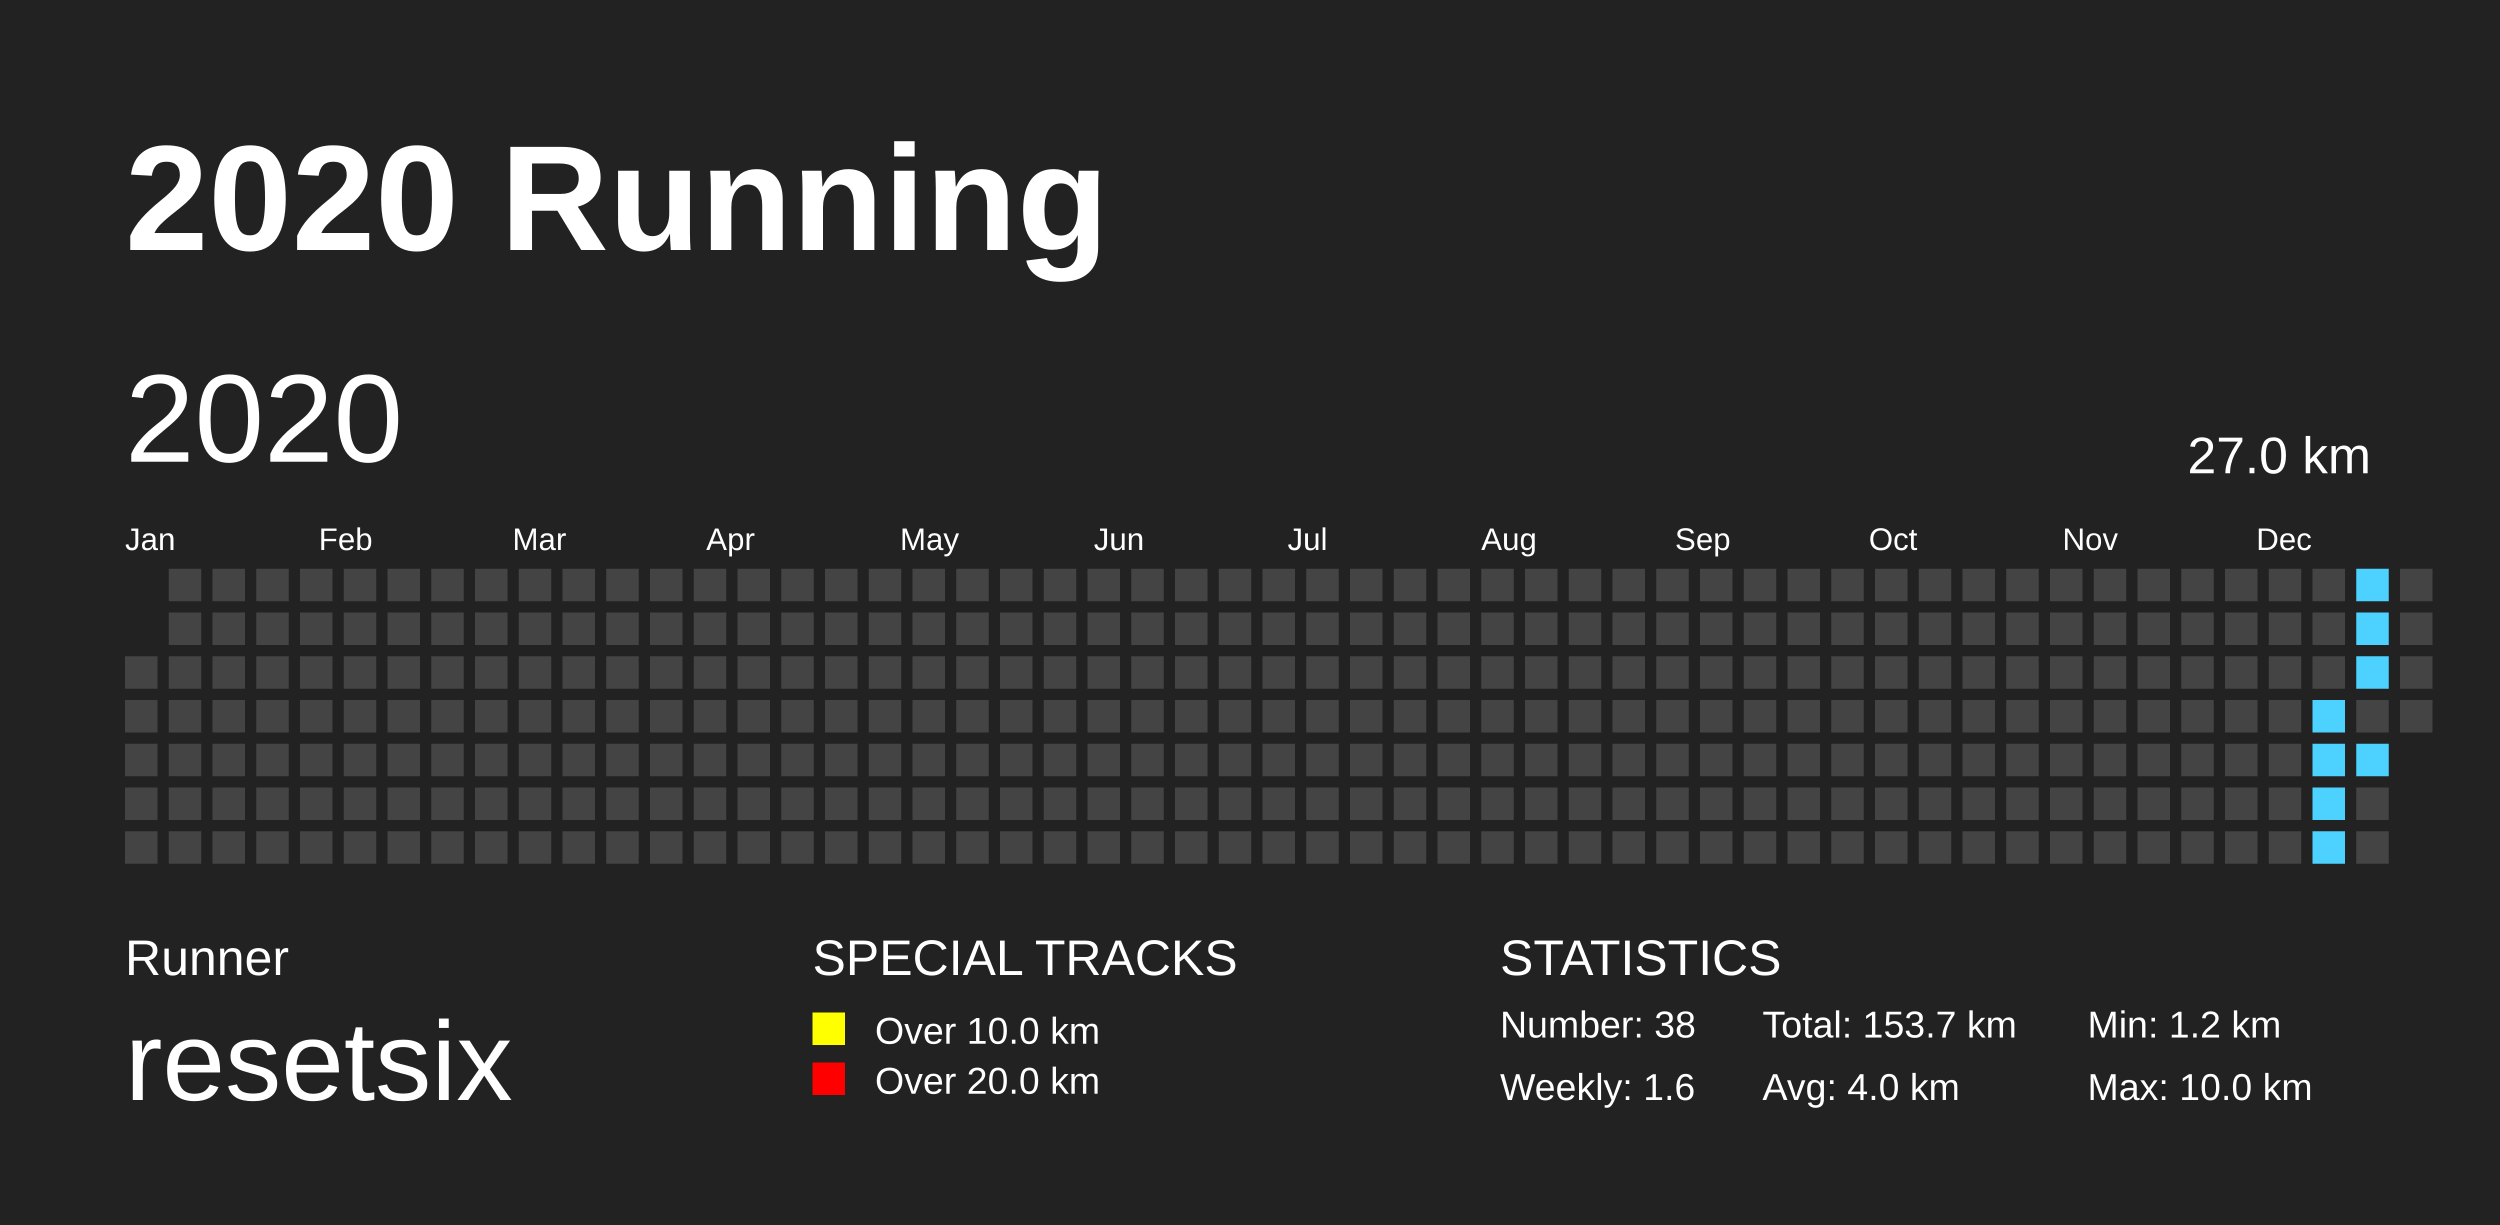
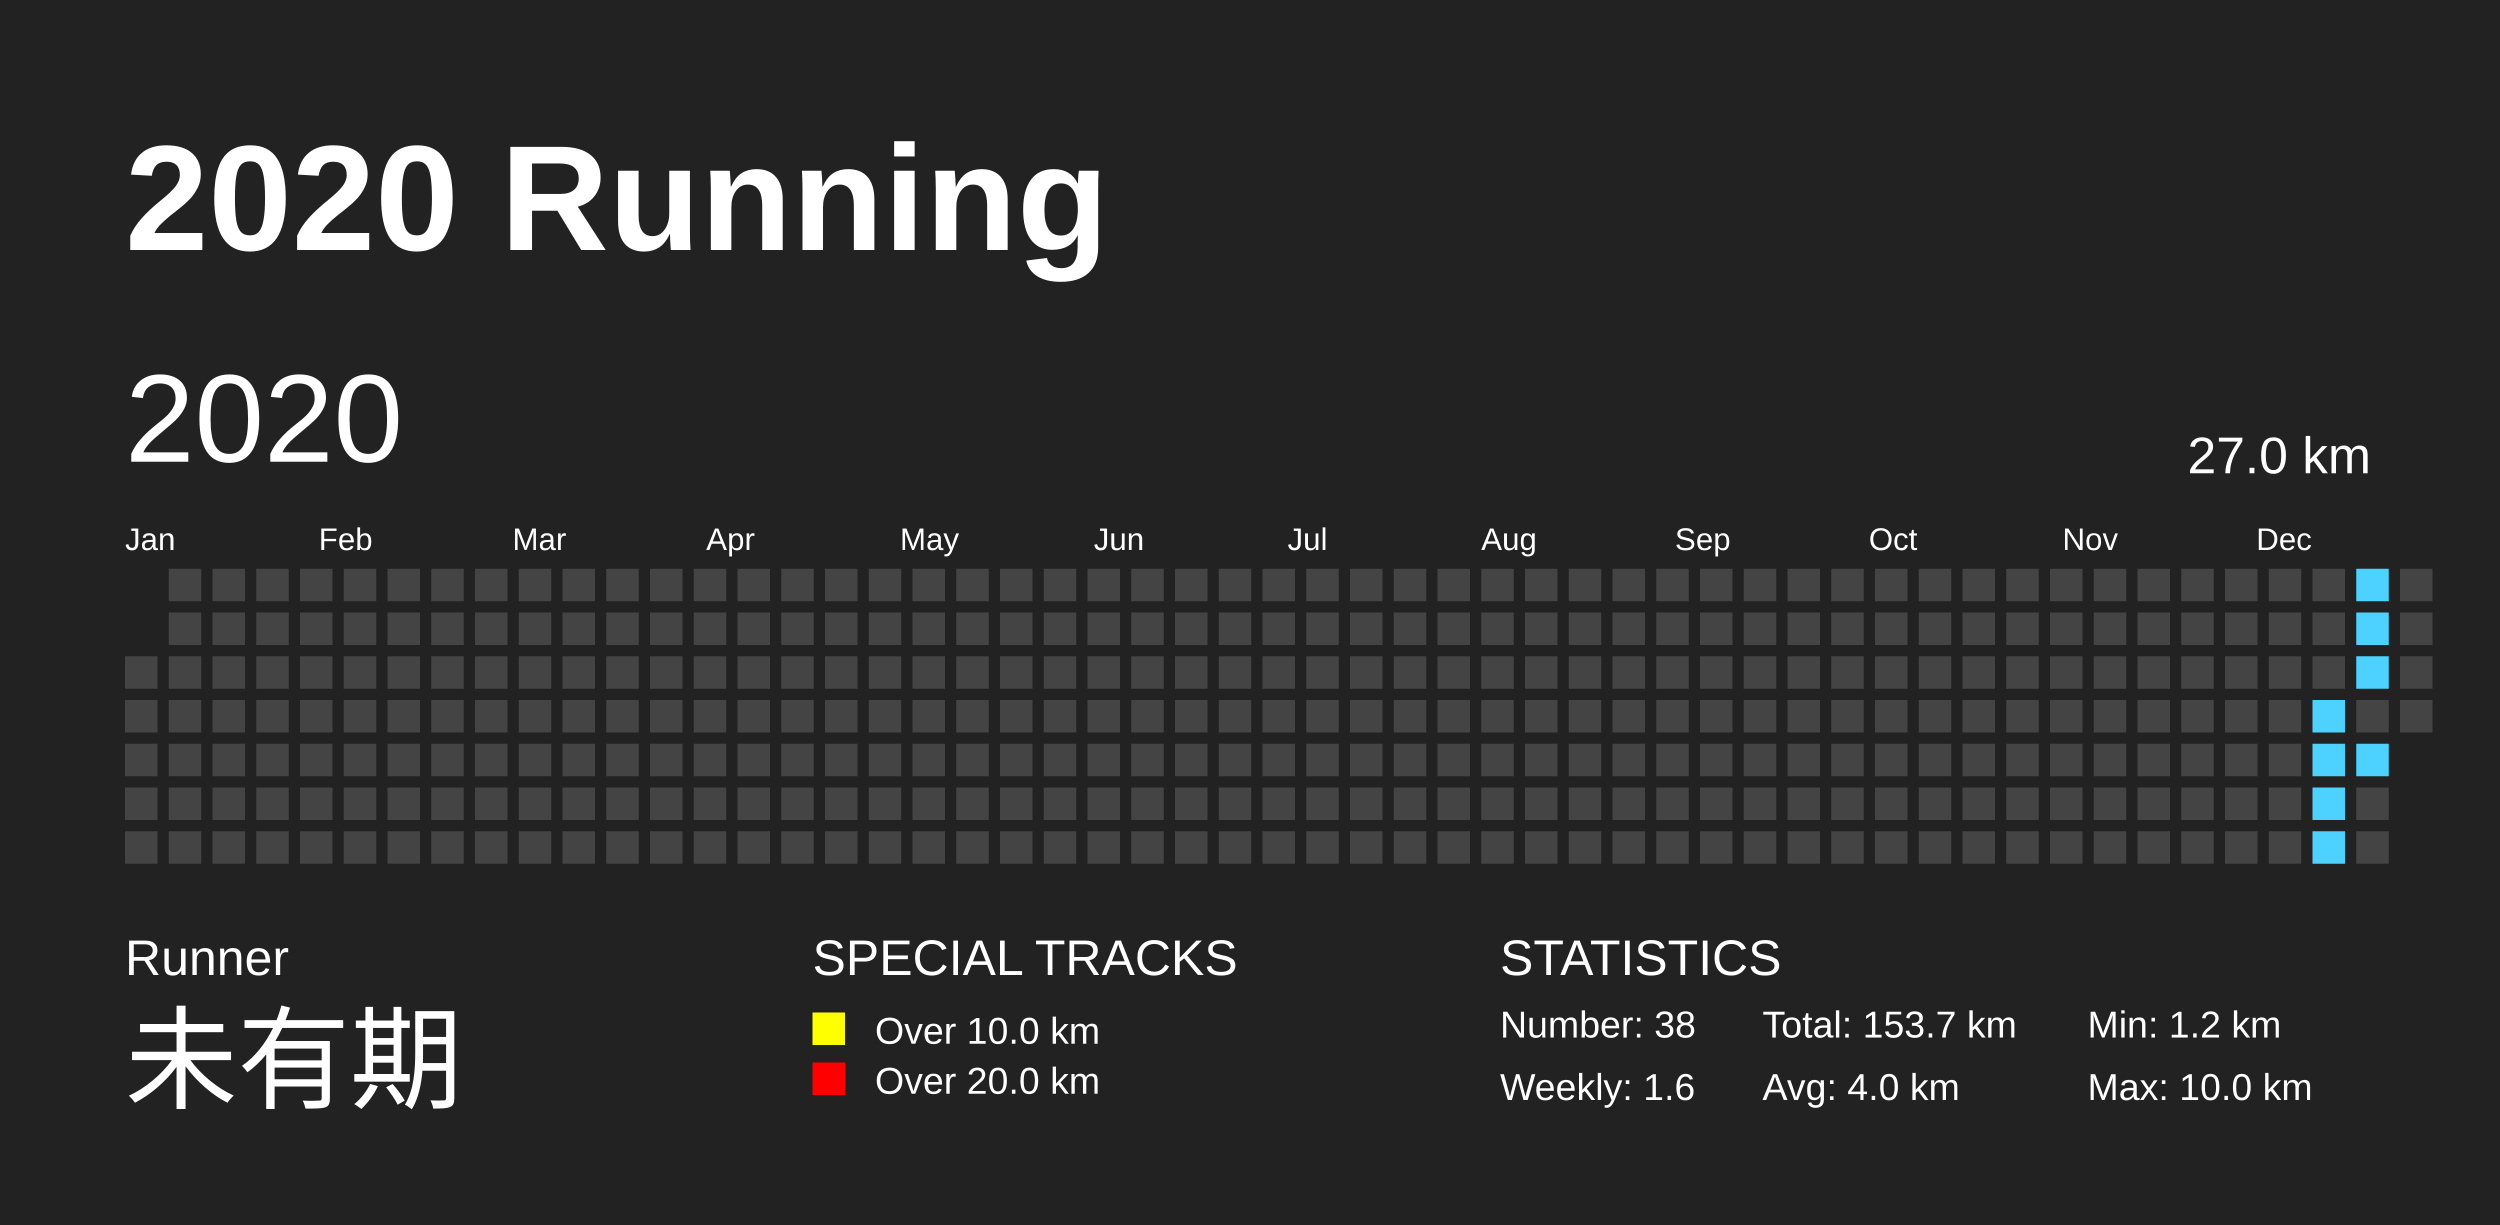
<svg xmlns="http://www.w3.org/2000/svg" baseProfile="full" height="98mm" version="1.1" viewBox="0,0,200,98" width="200mm">
  <defs>
    <pattern height="2" id="indoor-stripe" patternUnits="userSpaceOnUse" width="2">
      <line stroke="white" stroke-opacity="0.45" stroke-width="0.5" x1="0" x2="2" y1="2" y2="0" />
    </pattern>
  </defs>
  <rect fill="#222222" height="98" width="200" x="0" y="0" />
  <text fill="#FFFFFF" style="font-size:12px; font-family:Arial; font-weight:bold;" x="10" y="20">2020 Running</text>
  <text fill="#FFFFFF" style="font-size:4px; font-family:Arial" x="10" y="78">Runner</text>
-   <text fill="#FFFFFF" style="font-size:9px; font-family:Arial" x="10" y="88">resetsix</text>
+   <text fill="#FFFFFF" style="font-size:9px; font-family:Arial" x="10" y="88">未有期</text>
  <text fill="#FFFFFF" style="font-size:4px; font-family:Arial" x="65" y="78">SPECIAL TRACKS</text>
  <rect fill="yellow" height="2.6" width="2.6" x="65" y="81" />
  <text fill="#FFFFFF" style="font-size:3px; font-family:Arial" x="70" y="83.5">Over 10.0 km</text>
  <rect fill="red" height="2.6" width="2.6" x="65" y="85" />
  <text fill="#FFFFFF" style="font-size:3px; font-family:Arial" x="70" y="87.5">Over 20.0 km</text>
  <text fill="#FFFFFF" style="font-size:4px; font-family:Arial" x="120" y="78">STATISTICS</text>
  <text fill="#FFFFFF" style="font-size:3px; font-family:Arial" x="120" y="83">Number: 38</text>
  <text fill="#FFFFFF" style="font-size:3px; font-family:Arial" x="120" y="88">Weekly: 1.6</text>
  <text fill="#FFFFFF" style="font-size:3px; font-family:Arial" x="141" y="83">Total: 153.7 km</text>
  <text fill="#FFFFFF" style="font-size:3px; font-family:Arial" x="141" y="88">Avg: 4.0 km</text>
  <text fill="#FFFFFF" style="font-size:3px; font-family:Arial" x="167" y="83">Min: 1.2 km</text>
  <text fill="#FFFFFF" style="font-size:3px; font-family:Arial" x="167" y="88">Max: 10.0 km</text>
  <text dominant-baseline="hanging" fill="#FFFFFF" style="font-size:10.0px; font-family:Arial;" x="10" y="30">2020</text>
  <text dominant-baseline="hanging" fill="#FFFFFF" style="font-size:4.125px; font-family:Arial;" x="175" y="35">27.0 km</text>
  <text fill="#FFFFFF" style="font-size:2.5px; font-family:Arial" x="10.0" y="44">Jan</text>
  <text fill="#FFFFFF" style="font-size:2.5px; font-family:Arial" x="25.5" y="44">Feb</text>
  <text fill="#FFFFFF" style="font-size:2.5px; font-family:Arial" x="41.0" y="44">Mar</text>
  <text fill="#FFFFFF" style="font-size:2.5px; font-family:Arial" x="56.5" y="44">Apr</text>
  <text fill="#FFFFFF" style="font-size:2.5px; font-family:Arial" x="72.0" y="44">May</text>
  <text fill="#FFFFFF" style="font-size:2.5px; font-family:Arial" x="87.5" y="44">Jun</text>
  <text fill="#FFFFFF" style="font-size:2.5px; font-family:Arial" x="103.0" y="44">Jul</text>
  <text fill="#FFFFFF" style="font-size:2.5px; font-family:Arial" x="118.5" y="44">Aug</text>
  <text fill="#FFFFFF" style="font-size:2.5px; font-family:Arial" x="134.0" y="44">Sep</text>
  <text fill="#FFFFFF" style="font-size:2.5px; font-family:Arial" x="149.5" y="44">Oct</text>
  <text fill="#FFFFFF" style="font-size:2.5px; font-family:Arial" x="165.0" y="44">Nov</text>
  <text fill="#FFFFFF" style="font-size:2.5px; font-family:Arial" x="180.5" y="44">Dec</text>
  <rect fill="#444444" height="2.6" width="2.6" x="10.0" y="52.5" />
  <rect fill="#444444" height="2.6" width="2.6" x="10.0" y="56.0" />
  <rect fill="#444444" height="2.6" width="2.6" x="10.0" y="59.5" />
  <rect fill="#444444" height="2.6" width="2.6" x="10.0" y="63.0" />
  <rect fill="#444444" height="2.6" width="2.6" x="10.0" y="66.5" />
  <rect fill="#444444" height="2.6" width="2.6" x="13.5" y="45.5" />
  <rect fill="#444444" height="2.6" width="2.6" x="13.5" y="49.0" />
  <rect fill="#444444" height="2.6" width="2.6" x="13.5" y="52.5" />
  <rect fill="#444444" height="2.6" width="2.6" x="13.5" y="56.0" />
  <rect fill="#444444" height="2.6" width="2.6" x="13.5" y="59.5" />
  <rect fill="#444444" height="2.6" width="2.6" x="13.5" y="63.0" />
  <rect fill="#444444" height="2.6" width="2.6" x="13.5" y="66.5" />
  <rect fill="#444444" height="2.6" width="2.6" x="17.0" y="45.5" />
  <rect fill="#444444" height="2.6" width="2.6" x="17.0" y="49.0" />
  <rect fill="#444444" height="2.6" width="2.6" x="17.0" y="52.5" />
  <rect fill="#444444" height="2.6" width="2.6" x="17.0" y="56.0" />
  <rect fill="#444444" height="2.6" width="2.6" x="17.0" y="59.5" />
  <rect fill="#444444" height="2.6" width="2.6" x="17.0" y="63.0" />
  <rect fill="#444444" height="2.6" width="2.6" x="17.0" y="66.5" />
  <rect fill="#444444" height="2.6" width="2.6" x="20.5" y="45.5" />
  <rect fill="#444444" height="2.6" width="2.6" x="20.5" y="49.0" />
  <rect fill="#444444" height="2.6" width="2.6" x="20.5" y="52.5" />
  <rect fill="#444444" height="2.6" width="2.6" x="20.5" y="56.0" />
  <rect fill="#444444" height="2.6" width="2.6" x="20.5" y="59.5" />
  <rect fill="#444444" height="2.6" width="2.6" x="20.5" y="63.0" />
  <rect fill="#444444" height="2.6" width="2.6" x="20.5" y="66.5" />
  <rect fill="#444444" height="2.6" width="2.6" x="24.0" y="45.5" />
  <rect fill="#444444" height="2.6" width="2.6" x="24.0" y="49.0" />
  <rect fill="#444444" height="2.6" width="2.6" x="24.0" y="52.5" />
  <rect fill="#444444" height="2.6" width="2.6" x="24.0" y="56.0" />
  <rect fill="#444444" height="2.6" width="2.6" x="24.0" y="59.5" />
  <rect fill="#444444" height="2.6" width="2.6" x="24.0" y="63.0" />
  <rect fill="#444444" height="2.6" width="2.6" x="24.0" y="66.5" />
  <rect fill="#444444" height="2.6" width="2.6" x="27.5" y="45.5" />
  <rect fill="#444444" height="2.6" width="2.6" x="27.5" y="49.0" />
  <rect fill="#444444" height="2.6" width="2.6" x="27.5" y="52.5" />
  <rect fill="#444444" height="2.6" width="2.6" x="27.5" y="56.0" />
  <rect fill="#444444" height="2.6" width="2.6" x="27.5" y="59.5" />
  <rect fill="#444444" height="2.6" width="2.6" x="27.5" y="63.0" />
  <rect fill="#444444" height="2.6" width="2.6" x="27.5" y="66.5" />
  <rect fill="#444444" height="2.6" width="2.6" x="31.0" y="45.5" />
  <rect fill="#444444" height="2.6" width="2.6" x="31.0" y="49.0" />
  <rect fill="#444444" height="2.6" width="2.6" x="31.0" y="52.5" />
  <rect fill="#444444" height="2.6" width="2.6" x="31.0" y="56.0" />
  <rect fill="#444444" height="2.6" width="2.6" x="31.0" y="59.5" />
  <rect fill="#444444" height="2.6" width="2.6" x="31.0" y="63.0" />
  <rect fill="#444444" height="2.6" width="2.6" x="31.0" y="66.5" />
  <rect fill="#444444" height="2.6" width="2.6" x="34.5" y="45.5" />
  <rect fill="#444444" height="2.6" width="2.6" x="34.5" y="49.0" />
  <rect fill="#444444" height="2.6" width="2.6" x="34.5" y="52.5" />
  <rect fill="#444444" height="2.6" width="2.6" x="34.5" y="56.0" />
  <rect fill="#444444" height="2.6" width="2.6" x="34.5" y="59.5" />
  <rect fill="#444444" height="2.6" width="2.6" x="34.5" y="63.0" />
  <rect fill="#444444" height="2.6" width="2.6" x="34.5" y="66.5" />
  <rect fill="#444444" height="2.6" width="2.6" x="38.0" y="45.5" />
  <rect fill="#444444" height="2.6" width="2.6" x="38.0" y="49.0" />
  <rect fill="#444444" height="2.6" width="2.6" x="38.0" y="52.5" />
  <rect fill="#444444" height="2.6" width="2.6" x="38.0" y="56.0" />
  <rect fill="#444444" height="2.6" width="2.6" x="38.0" y="59.5" />
  <rect fill="#444444" height="2.6" width="2.6" x="38.0" y="63.0" />
  <rect fill="#444444" height="2.6" width="2.6" x="38.0" y="66.5" />
  <rect fill="#444444" height="2.6" width="2.6" x="41.5" y="45.5" />
  <rect fill="#444444" height="2.6" width="2.6" x="41.5" y="49.0" />
  <rect fill="#444444" height="2.6" width="2.6" x="41.5" y="52.5" />
  <rect fill="#444444" height="2.6" width="2.6" x="41.5" y="56.0" />
  <rect fill="#444444" height="2.6" width="2.6" x="41.5" y="59.5" />
  <rect fill="#444444" height="2.6" width="2.6" x="41.5" y="63.0" />
  <rect fill="#444444" height="2.6" width="2.6" x="41.5" y="66.5" />
  <rect fill="#444444" height="2.6" width="2.6" x="45.0" y="45.5" />
  <rect fill="#444444" height="2.6" width="2.6" x="45.0" y="49.0" />
  <rect fill="#444444" height="2.6" width="2.6" x="45.0" y="52.5" />
  <rect fill="#444444" height="2.6" width="2.6" x="45.0" y="56.0" />
  <rect fill="#444444" height="2.6" width="2.6" x="45.0" y="59.5" />
  <rect fill="#444444" height="2.6" width="2.6" x="45.0" y="63.0" />
  <rect fill="#444444" height="2.6" width="2.6" x="45.0" y="66.5" />
  <rect fill="#444444" height="2.6" width="2.6" x="48.5" y="45.5" />
  <rect fill="#444444" height="2.6" width="2.6" x="48.5" y="49.0" />
  <rect fill="#444444" height="2.6" width="2.6" x="48.5" y="52.5" />
  <rect fill="#444444" height="2.6" width="2.6" x="48.5" y="56.0" />
  <rect fill="#444444" height="2.6" width="2.6" x="48.5" y="59.5" />
  <rect fill="#444444" height="2.6" width="2.6" x="48.5" y="63.0" />
  <rect fill="#444444" height="2.6" width="2.6" x="48.5" y="66.5" />
  <rect fill="#444444" height="2.6" width="2.6" x="52.0" y="45.5" />
  <rect fill="#444444" height="2.6" width="2.6" x="52.0" y="49.0" />
  <rect fill="#444444" height="2.6" width="2.6" x="52.0" y="52.5" />
  <rect fill="#444444" height="2.6" width="2.6" x="52.0" y="56.0" />
  <rect fill="#444444" height="2.6" width="2.6" x="52.0" y="59.5" />
  <rect fill="#444444" height="2.6" width="2.6" x="52.0" y="63.0" />
  <rect fill="#444444" height="2.6" width="2.6" x="52.0" y="66.5" />
  <rect fill="#444444" height="2.6" width="2.6" x="55.5" y="45.5" />
  <rect fill="#444444" height="2.6" width="2.6" x="55.5" y="49.0" />
  <rect fill="#444444" height="2.6" width="2.6" x="55.5" y="52.5" />
  <rect fill="#444444" height="2.6" width="2.6" x="55.5" y="56.0" />
  <rect fill="#444444" height="2.6" width="2.6" x="55.5" y="59.5" />
  <rect fill="#444444" height="2.6" width="2.6" x="55.5" y="63.0" />
  <rect fill="#444444" height="2.6" width="2.6" x="55.5" y="66.5" />
  <rect fill="#444444" height="2.6" width="2.6" x="59.0" y="45.5" />
  <rect fill="#444444" height="2.6" width="2.6" x="59.0" y="49.0" />
  <rect fill="#444444" height="2.6" width="2.6" x="59.0" y="52.5" />
  <rect fill="#444444" height="2.6" width="2.6" x="59.0" y="56.0" />
  <rect fill="#444444" height="2.6" width="2.6" x="59.0" y="59.5" />
  <rect fill="#444444" height="2.6" width="2.6" x="59.0" y="63.0" />
  <rect fill="#444444" height="2.6" width="2.6" x="59.0" y="66.5" />
  <rect fill="#444444" height="2.6" width="2.6" x="62.5" y="45.5" />
  <rect fill="#444444" height="2.6" width="2.6" x="62.5" y="49.0" />
  <rect fill="#444444" height="2.6" width="2.6" x="62.5" y="52.5" />
  <rect fill="#444444" height="2.6" width="2.6" x="62.5" y="56.0" />
  <rect fill="#444444" height="2.6" width="2.6" x="62.5" y="59.5" />
  <rect fill="#444444" height="2.6" width="2.6" x="62.5" y="63.0" />
  <rect fill="#444444" height="2.6" width="2.6" x="62.5" y="66.5" />
  <rect fill="#444444" height="2.6" width="2.6" x="66.0" y="45.5" />
  <rect fill="#444444" height="2.6" width="2.6" x="66.0" y="49.0" />
  <rect fill="#444444" height="2.6" width="2.6" x="66.0" y="52.5" />
  <rect fill="#444444" height="2.6" width="2.6" x="66.0" y="56.0" />
  <rect fill="#444444" height="2.6" width="2.6" x="66.0" y="59.5" />
  <rect fill="#444444" height="2.6" width="2.6" x="66.0" y="63.0" />
  <rect fill="#444444" height="2.6" width="2.6" x="66.0" y="66.5" />
  <rect fill="#444444" height="2.6" width="2.6" x="69.5" y="45.5" />
  <rect fill="#444444" height="2.6" width="2.6" x="69.5" y="49.0" />
  <rect fill="#444444" height="2.6" width="2.6" x="69.5" y="52.5" />
  <rect fill="#444444" height="2.6" width="2.6" x="69.5" y="56.0" />
  <rect fill="#444444" height="2.6" width="2.6" x="69.5" y="59.5" />
  <rect fill="#444444" height="2.6" width="2.6" x="69.5" y="63.0" />
  <rect fill="#444444" height="2.6" width="2.6" x="69.5" y="66.5" />
  <rect fill="#444444" height="2.6" width="2.6" x="73.0" y="45.5" />
  <rect fill="#444444" height="2.6" width="2.6" x="73.0" y="49.0" />
  <rect fill="#444444" height="2.6" width="2.6" x="73.0" y="52.5" />
  <rect fill="#444444" height="2.6" width="2.6" x="73.0" y="56.0" />
  <rect fill="#444444" height="2.6" width="2.6" x="73.0" y="59.5" />
  <rect fill="#444444" height="2.6" width="2.6" x="73.0" y="63.0" />
  <rect fill="#444444" height="2.6" width="2.6" x="73.0" y="66.5" />
  <rect fill="#444444" height="2.6" width="2.6" x="76.5" y="45.5" />
  <rect fill="#444444" height="2.6" width="2.6" x="76.5" y="49.0" />
  <rect fill="#444444" height="2.6" width="2.6" x="76.5" y="52.5" />
  <rect fill="#444444" height="2.6" width="2.6" x="76.5" y="56.0" />
  <rect fill="#444444" height="2.6" width="2.6" x="76.5" y="59.5" />
  <rect fill="#444444" height="2.6" width="2.6" x="76.5" y="63.0" />
  <rect fill="#444444" height="2.6" width="2.6" x="76.5" y="66.5" />
  <rect fill="#444444" height="2.6" width="2.6" x="80.0" y="45.5" />
  <rect fill="#444444" height="2.6" width="2.6" x="80.0" y="49.0" />
  <rect fill="#444444" height="2.6" width="2.6" x="80.0" y="52.5" />
  <rect fill="#444444" height="2.6" width="2.6" x="80.0" y="56.0" />
  <rect fill="#444444" height="2.6" width="2.6" x="80.0" y="59.5" />
  <rect fill="#444444" height="2.6" width="2.6" x="80.0" y="63.0" />
  <rect fill="#444444" height="2.6" width="2.6" x="80.0" y="66.5" />
  <rect fill="#444444" height="2.6" width="2.6" x="83.5" y="45.5" />
  <rect fill="#444444" height="2.6" width="2.6" x="83.5" y="49.0" />
  <rect fill="#444444" height="2.6" width="2.6" x="83.5" y="52.5" />
  <rect fill="#444444" height="2.6" width="2.6" x="83.5" y="56.0" />
  <rect fill="#444444" height="2.6" width="2.6" x="83.5" y="59.5" />
  <rect fill="#444444" height="2.6" width="2.6" x="83.5" y="63.0" />
  <rect fill="#444444" height="2.6" width="2.6" x="83.5" y="66.5" />
  <rect fill="#444444" height="2.6" width="2.6" x="87.0" y="45.5" />
  <rect fill="#444444" height="2.6" width="2.6" x="87.0" y="49.0" />
  <rect fill="#444444" height="2.6" width="2.6" x="87.0" y="52.5" />
  <rect fill="#444444" height="2.6" width="2.6" x="87.0" y="56.0" />
  <rect fill="#444444" height="2.6" width="2.6" x="87.0" y="59.5" />
  <rect fill="#444444" height="2.6" width="2.6" x="87.0" y="63.0" />
  <rect fill="#444444" height="2.6" width="2.6" x="87.0" y="66.5" />
  <rect fill="#444444" height="2.6" width="2.6" x="90.5" y="45.5" />
  <rect fill="#444444" height="2.6" width="2.6" x="90.5" y="49.0" />
  <rect fill="#444444" height="2.6" width="2.6" x="90.5" y="52.5" />
  <rect fill="#444444" height="2.6" width="2.6" x="90.5" y="56.0" />
  <rect fill="#444444" height="2.6" width="2.6" x="90.5" y="59.5" />
  <rect fill="#444444" height="2.6" width="2.6" x="90.5" y="63.0" />
  <rect fill="#444444" height="2.6" width="2.6" x="90.5" y="66.5" />
  <rect fill="#444444" height="2.6" width="2.6" x="94.0" y="45.5" />
  <rect fill="#444444" height="2.6" width="2.6" x="94.0" y="49.0" />
  <rect fill="#444444" height="2.6" width="2.6" x="94.0" y="52.5" />
  <rect fill="#444444" height="2.6" width="2.6" x="94.0" y="56.0" />
  <rect fill="#444444" height="2.6" width="2.6" x="94.0" y="59.5" />
  <rect fill="#444444" height="2.6" width="2.6" x="94.0" y="63.0" />
  <rect fill="#444444" height="2.6" width="2.6" x="94.0" y="66.5" />
  <rect fill="#444444" height="2.6" width="2.6" x="97.5" y="45.5" />
  <rect fill="#444444" height="2.6" width="2.6" x="97.5" y="49.0" />
  <rect fill="#444444" height="2.6" width="2.6" x="97.5" y="52.5" />
  <rect fill="#444444" height="2.6" width="2.6" x="97.5" y="56.0" />
  <rect fill="#444444" height="2.6" width="2.6" x="97.5" y="59.5" />
  <rect fill="#444444" height="2.6" width="2.6" x="97.5" y="63.0" />
  <rect fill="#444444" height="2.6" width="2.6" x="97.5" y="66.5" />
  <rect fill="#444444" height="2.6" width="2.6" x="101.0" y="45.5" />
  <rect fill="#444444" height="2.6" width="2.6" x="101.0" y="49.0" />
  <rect fill="#444444" height="2.6" width="2.6" x="101.0" y="52.5" />
  <rect fill="#444444" height="2.6" width="2.6" x="101.0" y="56.0" />
  <rect fill="#444444" height="2.6" width="2.6" x="101.0" y="59.5" />
  <rect fill="#444444" height="2.6" width="2.6" x="101.0" y="63.0" />
  <rect fill="#444444" height="2.6" width="2.6" x="101.0" y="66.5" />
  <rect fill="#444444" height="2.6" width="2.6" x="104.5" y="45.5" />
  <rect fill="#444444" height="2.6" width="2.6" x="104.5" y="49.0" />
  <rect fill="#444444" height="2.6" width="2.6" x="104.5" y="52.5" />
  <rect fill="#444444" height="2.6" width="2.6" x="104.5" y="56.0" />
  <rect fill="#444444" height="2.6" width="2.6" x="104.5" y="59.5" />
  <rect fill="#444444" height="2.6" width="2.6" x="104.5" y="63.0" />
  <rect fill="#444444" height="2.6" width="2.6" x="104.5" y="66.5" />
  <rect fill="#444444" height="2.6" width="2.6" x="108.0" y="45.5" />
  <rect fill="#444444" height="2.6" width="2.6" x="108.0" y="49.0" />
  <rect fill="#444444" height="2.6" width="2.6" x="108.0" y="52.5" />
  <rect fill="#444444" height="2.6" width="2.6" x="108.0" y="56.0" />
  <rect fill="#444444" height="2.6" width="2.6" x="108.0" y="59.5" />
  <rect fill="#444444" height="2.6" width="2.6" x="108.0" y="63.0" />
  <rect fill="#444444" height="2.6" width="2.6" x="108.0" y="66.5" />
  <rect fill="#444444" height="2.6" width="2.6" x="111.5" y="45.5" />
  <rect fill="#444444" height="2.6" width="2.6" x="111.5" y="49.0" />
  <rect fill="#444444" height="2.6" width="2.6" x="111.5" y="52.5" />
  <rect fill="#444444" height="2.6" width="2.6" x="111.5" y="56.0" />
  <rect fill="#444444" height="2.6" width="2.6" x="111.5" y="59.5" />
  <rect fill="#444444" height="2.6" width="2.6" x="111.5" y="63.0" />
  <rect fill="#444444" height="2.6" width="2.6" x="111.5" y="66.5" />
  <rect fill="#444444" height="2.6" width="2.6" x="115.0" y="45.5" />
  <rect fill="#444444" height="2.6" width="2.6" x="115.0" y="49.0" />
  <rect fill="#444444" height="2.6" width="2.6" x="115.0" y="52.5" />
  <rect fill="#444444" height="2.6" width="2.6" x="115.0" y="56.0" />
  <rect fill="#444444" height="2.6" width="2.6" x="115.0" y="59.5" />
  <rect fill="#444444" height="2.6" width="2.6" x="115.0" y="63.0" />
  <rect fill="#444444" height="2.6" width="2.6" x="115.0" y="66.5" />
  <rect fill="#444444" height="2.6" width="2.6" x="118.5" y="45.5" />
  <rect fill="#444444" height="2.6" width="2.6" x="118.5" y="49.0" />
  <rect fill="#444444" height="2.6" width="2.6" x="118.5" y="52.5" />
  <rect fill="#444444" height="2.6" width="2.6" x="118.5" y="56.0" />
  <rect fill="#444444" height="2.6" width="2.6" x="118.5" y="59.5" />
  <rect fill="#444444" height="2.6" width="2.6" x="118.5" y="63.0" />
  <rect fill="#444444" height="2.6" width="2.6" x="118.5" y="66.5" />
  <rect fill="#444444" height="2.6" width="2.6" x="122.0" y="45.5" />
  <rect fill="#444444" height="2.6" width="2.6" x="122.0" y="49.0" />
  <rect fill="#444444" height="2.6" width="2.6" x="122.0" y="52.5" />
  <rect fill="#444444" height="2.6" width="2.6" x="122.0" y="56.0" />
  <rect fill="#444444" height="2.6" width="2.6" x="122.0" y="59.5" />
  <rect fill="#444444" height="2.6" width="2.6" x="122.0" y="63.0" />
  <rect fill="#444444" height="2.6" width="2.6" x="122.0" y="66.5" />
  <rect fill="#444444" height="2.6" width="2.6" x="125.5" y="45.5" />
  <rect fill="#444444" height="2.6" width="2.6" x="125.5" y="49.0" />
  <rect fill="#444444" height="2.6" width="2.6" x="125.5" y="52.5" />
  <rect fill="#444444" height="2.6" width="2.6" x="125.5" y="56.0" />
  <rect fill="#444444" height="2.6" width="2.6" x="125.5" y="59.5" />
  <rect fill="#444444" height="2.6" width="2.6" x="125.5" y="63.0" />
  <rect fill="#444444" height="2.6" width="2.6" x="125.5" y="66.5" />
  <rect fill="#444444" height="2.6" width="2.6" x="129.0" y="45.5" />
  <rect fill="#444444" height="2.6" width="2.6" x="129.0" y="49.0" />
  <rect fill="#444444" height="2.6" width="2.6" x="129.0" y="52.5" />
  <rect fill="#444444" height="2.6" width="2.6" x="129.0" y="56.0" />
  <rect fill="#444444" height="2.6" width="2.6" x="129.0" y="59.5" />
  <rect fill="#444444" height="2.6" width="2.6" x="129.0" y="63.0" />
  <rect fill="#444444" height="2.6" width="2.6" x="129.0" y="66.5" />
  <rect fill="#444444" height="2.6" width="2.6" x="132.5" y="45.5" />
  <rect fill="#444444" height="2.6" width="2.6" x="132.5" y="49.0" />
  <rect fill="#444444" height="2.6" width="2.6" x="132.5" y="52.5" />
  <rect fill="#444444" height="2.6" width="2.6" x="132.5" y="56.0" />
  <rect fill="#444444" height="2.6" width="2.6" x="132.5" y="59.5" />
  <rect fill="#444444" height="2.6" width="2.6" x="132.5" y="63.0" />
  <rect fill="#444444" height="2.6" width="2.6" x="132.5" y="66.5" />
  <rect fill="#444444" height="2.6" width="2.6" x="136.0" y="45.5" />
  <rect fill="#444444" height="2.6" width="2.6" x="136.0" y="49.0" />
  <rect fill="#444444" height="2.6" width="2.6" x="136.0" y="52.5" />
  <rect fill="#444444" height="2.6" width="2.6" x="136.0" y="56.0" />
  <rect fill="#444444" height="2.6" width="2.6" x="136.0" y="59.5" />
  <rect fill="#444444" height="2.6" width="2.6" x="136.0" y="63.0" />
  <rect fill="#444444" height="2.6" width="2.6" x="136.0" y="66.5" />
  <rect fill="#444444" height="2.6" width="2.6" x="139.5" y="45.5" />
  <rect fill="#444444" height="2.6" width="2.6" x="139.5" y="49.0" />
  <rect fill="#444444" height="2.6" width="2.6" x="139.5" y="52.5" />
  <rect fill="#444444" height="2.6" width="2.6" x="139.5" y="56.0" />
  <rect fill="#444444" height="2.6" width="2.6" x="139.5" y="59.5" />
  <rect fill="#444444" height="2.6" width="2.6" x="139.5" y="63.0" />
  <rect fill="#444444" height="2.6" width="2.6" x="139.5" y="66.5" />
  <rect fill="#444444" height="2.6" width="2.6" x="143.0" y="45.5" />
  <rect fill="#444444" height="2.6" width="2.6" x="143.0" y="49.0" />
  <rect fill="#444444" height="2.6" width="2.6" x="143.0" y="52.5" />
  <rect fill="#444444" height="2.6" width="2.6" x="143.0" y="56.0" />
  <rect fill="#444444" height="2.6" width="2.6" x="143.0" y="59.5" />
  <rect fill="#444444" height="2.6" width="2.6" x="143.0" y="63.0" />
  <rect fill="#444444" height="2.6" width="2.6" x="143.0" y="66.5" />
  <rect fill="#444444" height="2.6" width="2.6" x="146.5" y="45.5" />
  <rect fill="#444444" height="2.6" width="2.6" x="146.5" y="49.0" />
  <rect fill="#444444" height="2.6" width="2.6" x="146.5" y="52.5" />
  <rect fill="#444444" height="2.6" width="2.6" x="146.5" y="56.0" />
  <rect fill="#444444" height="2.6" width="2.6" x="146.5" y="59.5" />
  <rect fill="#444444" height="2.6" width="2.6" x="146.5" y="63.0" />
  <rect fill="#444444" height="2.6" width="2.6" x="146.5" y="66.5" />
  <rect fill="#444444" height="2.6" width="2.6" x="150.0" y="45.5" />
  <rect fill="#444444" height="2.6" width="2.6" x="150.0" y="49.0" />
  <rect fill="#444444" height="2.6" width="2.6" x="150.0" y="52.5" />
  <rect fill="#444444" height="2.6" width="2.6" x="150.0" y="56.0" />
  <rect fill="#444444" height="2.6" width="2.6" x="150.0" y="59.5" />
  <rect fill="#444444" height="2.6" width="2.6" x="150.0" y="63.0" />
  <rect fill="#444444" height="2.6" width="2.6" x="150.0" y="66.5" />
  <rect fill="#444444" height="2.6" width="2.6" x="153.5" y="45.5" />
  <rect fill="#444444" height="2.6" width="2.6" x="153.5" y="49.0" />
  <rect fill="#444444" height="2.6" width="2.6" x="153.5" y="52.5" />
  <rect fill="#444444" height="2.6" width="2.6" x="153.5" y="56.0" />
  <rect fill="#444444" height="2.6" width="2.6" x="153.5" y="59.5" />
  <rect fill="#444444" height="2.6" width="2.6" x="153.5" y="63.0" />
  <rect fill="#444444" height="2.6" width="2.6" x="153.5" y="66.5" />
  <rect fill="#444444" height="2.6" width="2.6" x="157.0" y="45.5" />
  <rect fill="#444444" height="2.6" width="2.6" x="157.0" y="49.0" />
  <rect fill="#444444" height="2.6" width="2.6" x="157.0" y="52.5" />
  <rect fill="#444444" height="2.6" width="2.6" x="157.0" y="56.0" />
  <rect fill="#444444" height="2.6" width="2.6" x="157.0" y="59.5" />
  <rect fill="#444444" height="2.6" width="2.6" x="157.0" y="63.0" />
  <rect fill="#444444" height="2.6" width="2.6" x="157.0" y="66.5" />
  <rect fill="#444444" height="2.6" width="2.6" x="160.5" y="45.5" />
  <rect fill="#444444" height="2.6" width="2.6" x="160.5" y="49.0" />
  <rect fill="#444444" height="2.6" width="2.6" x="160.5" y="52.5" />
  <rect fill="#444444" height="2.6" width="2.6" x="160.5" y="56.0" />
  <rect fill="#444444" height="2.6" width="2.6" x="160.5" y="59.5" />
  <rect fill="#444444" height="2.6" width="2.6" x="160.5" y="63.0" />
  <rect fill="#444444" height="2.6" width="2.6" x="160.5" y="66.5" />
  <rect fill="#444444" height="2.6" width="2.6" x="164.0" y="45.5" />
  <rect fill="#444444" height="2.6" width="2.6" x="164.0" y="49.0" />
  <rect fill="#444444" height="2.6" width="2.6" x="164.0" y="52.5" />
  <rect fill="#444444" height="2.6" width="2.6" x="164.0" y="56.0" />
  <rect fill="#444444" height="2.6" width="2.6" x="164.0" y="59.5" />
  <rect fill="#444444" height="2.6" width="2.6" x="164.0" y="63.0" />
  <rect fill="#444444" height="2.6" width="2.6" x="164.0" y="66.5" />
  <rect fill="#444444" height="2.6" width="2.6" x="167.5" y="45.5" />
  <rect fill="#444444" height="2.6" width="2.6" x="167.5" y="49.0" />
  <rect fill="#444444" height="2.6" width="2.6" x="167.5" y="52.5" />
  <rect fill="#444444" height="2.6" width="2.6" x="167.5" y="56.0" />
  <rect fill="#444444" height="2.6" width="2.6" x="167.5" y="59.5" />
  <rect fill="#444444" height="2.6" width="2.6" x="167.5" y="63.0" />
  <rect fill="#444444" height="2.6" width="2.6" x="167.5" y="66.5" />
  <rect fill="#444444" height="2.6" width="2.6" x="171.0" y="45.5" />
  <rect fill="#444444" height="2.6" width="2.6" x="171.0" y="49.0" />
  <rect fill="#444444" height="2.6" width="2.6" x="171.0" y="52.5" />
  <rect fill="#444444" height="2.6" width="2.6" x="171.0" y="56.0" />
  <rect fill="#444444" height="2.6" width="2.6" x="171.0" y="59.5" />
  <rect fill="#444444" height="2.6" width="2.6" x="171.0" y="63.0" />
  <rect fill="#444444" height="2.6" width="2.6" x="171.0" y="66.5" />
  <rect fill="#444444" height="2.6" width="2.6" x="174.5" y="45.5" />
  <rect fill="#444444" height="2.6" width="2.6" x="174.5" y="49.0" />
  <rect fill="#444444" height="2.6" width="2.6" x="174.5" y="52.5" />
  <rect fill="#444444" height="2.6" width="2.6" x="174.5" y="56.0" />
  <rect fill="#444444" height="2.6" width="2.6" x="174.5" y="59.5" />
  <rect fill="#444444" height="2.6" width="2.6" x="174.5" y="63.0" />
  <rect fill="#444444" height="2.6" width="2.6" x="174.5" y="66.5" />
  <rect fill="#444444" height="2.6" width="2.6" x="178.0" y="45.5" />
  <rect fill="#444444" height="2.6" width="2.6" x="178.0" y="49.0" />
  <rect fill="#444444" height="2.6" width="2.6" x="178.0" y="52.5" />
  <rect fill="#444444" height="2.6" width="2.6" x="178.0" y="56.0" />
  <rect fill="#444444" height="2.6" width="2.6" x="178.0" y="59.5" />
  <rect fill="#444444" height="2.6" width="2.6" x="178.0" y="63.0" />
  <rect fill="#444444" height="2.6" width="2.6" x="178.0" y="66.5" />
  <rect fill="#444444" height="2.6" width="2.6" x="181.5" y="45.5" />
  <rect fill="#444444" height="2.6" width="2.6" x="181.5" y="49.0" />
  <rect fill="#444444" height="2.6" width="2.6" x="181.5" y="52.5" />
  <rect fill="#444444" height="2.6" width="2.6" x="181.5" y="56.0" />
  <rect fill="#444444" height="2.6" width="2.6" x="181.5" y="59.5" />
  <rect fill="#444444" height="2.6" width="2.6" x="181.5" y="63.0" />
  <rect fill="#444444" height="2.6" width="2.6" x="181.5" y="66.5" />
  <rect fill="#444444" height="2.6" width="2.6" x="185.0" y="45.5" />
  <rect fill="#444444" height="2.6" width="2.6" x="185.0" y="49.0" />
  <rect fill="#444444" height="2.6" width="2.6" x="185.0" y="52.5" />
  <rect fill="#4DD2FF" height="2.6" width="2.6" x="185.0" y="56.0" />
  <rect fill="#4DD2FF" height="2.6" width="2.6" x="185.0" y="59.5" />
  <rect fill="#4DD2FF" height="2.6" width="2.6" x="185.0" y="63.0" />
  <rect fill="#4DD2FF" height="2.6" width="2.6" x="185.0" y="66.5" />
  <rect fill="#4DD2FF" height="2.6" width="2.6" x="188.5" y="45.5" />
  <rect fill="#4DD2FF" height="2.6" width="2.6" x="188.5" y="49.0" />
  <rect fill="#4DD2FF" height="2.6" width="2.6" x="188.5" y="52.5" />
  <rect fill="#444444" height="2.6" width="2.6" x="188.5" y="56.0" />
  <rect fill="#4DD2FF" height="2.6" width="2.6" x="188.5" y="59.5" />
  <rect fill="#444444" height="2.6" width="2.6" x="188.5" y="63.0" />
  <rect fill="#444444" height="2.6" width="2.6" x="188.5" y="66.5" />
  <rect fill="#444444" height="2.6" width="2.6" x="192.0" y="45.5" />
  <rect fill="#444444" height="2.6" width="2.6" x="192.0" y="49.0" />
  <rect fill="#444444" height="2.6" width="2.6" x="192.0" y="52.5" />
  <rect fill="#444444" height="2.6" width="2.6" x="192.0" y="56.0" />
</svg>
